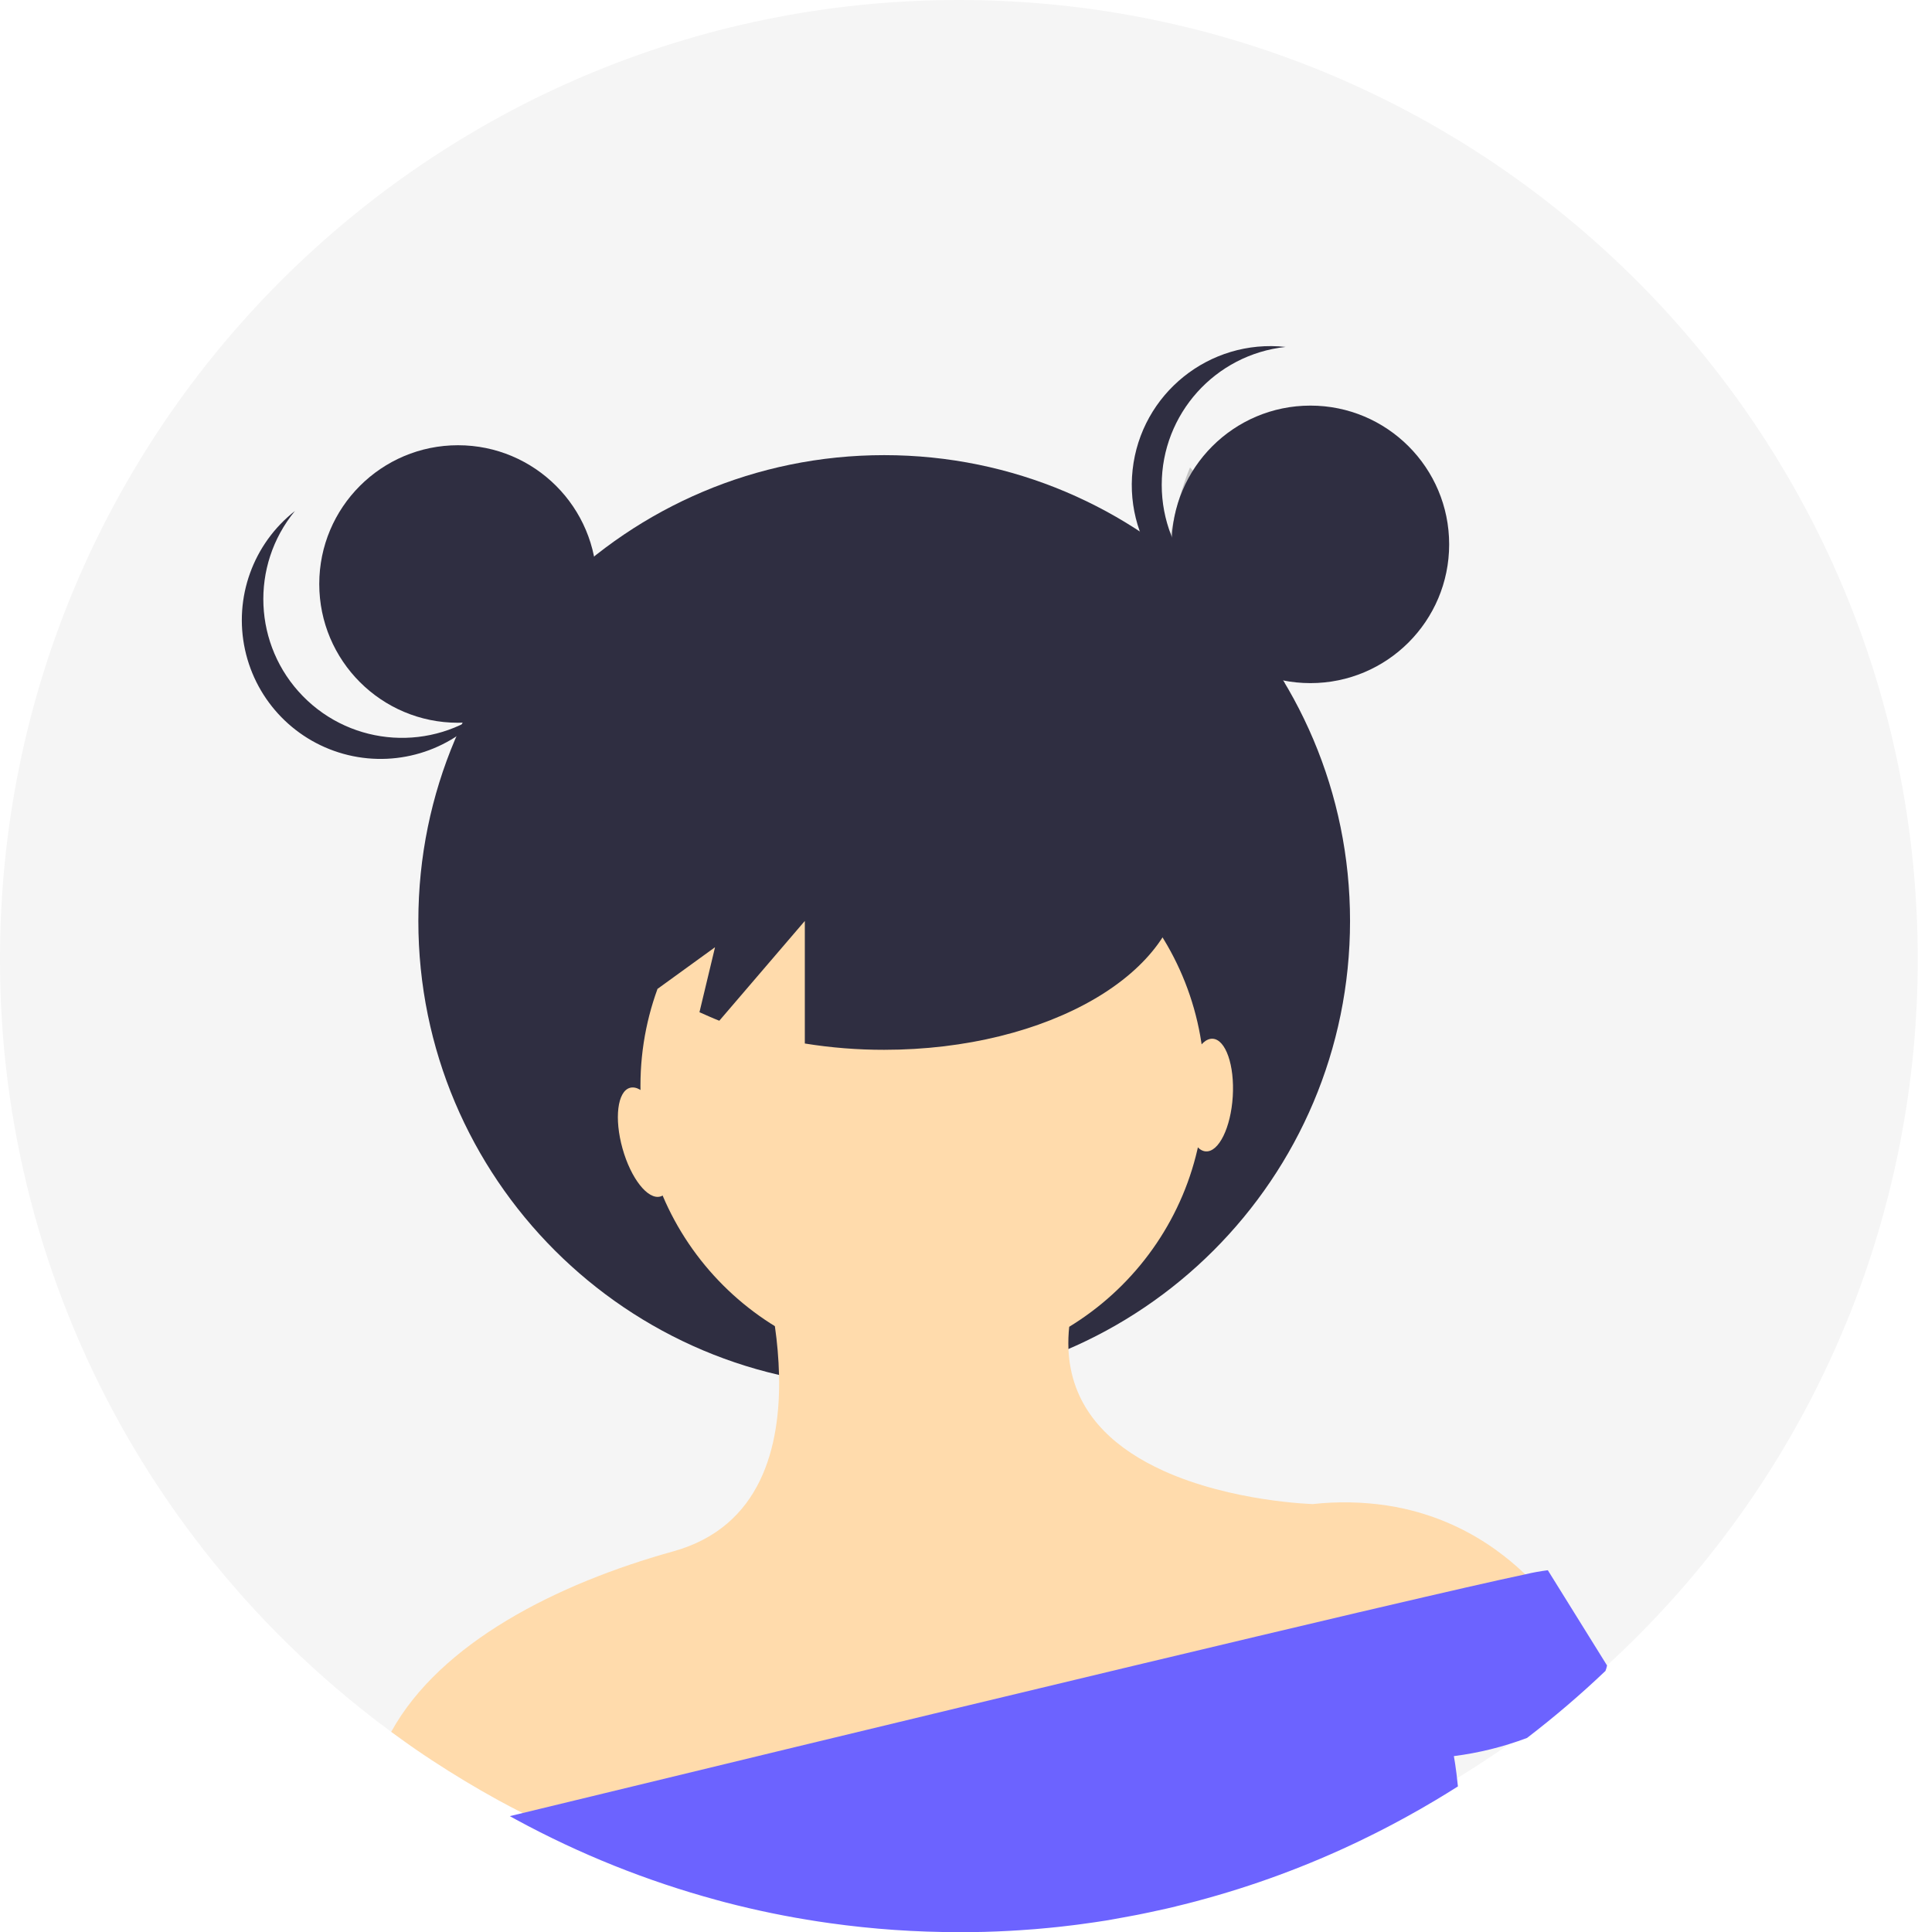
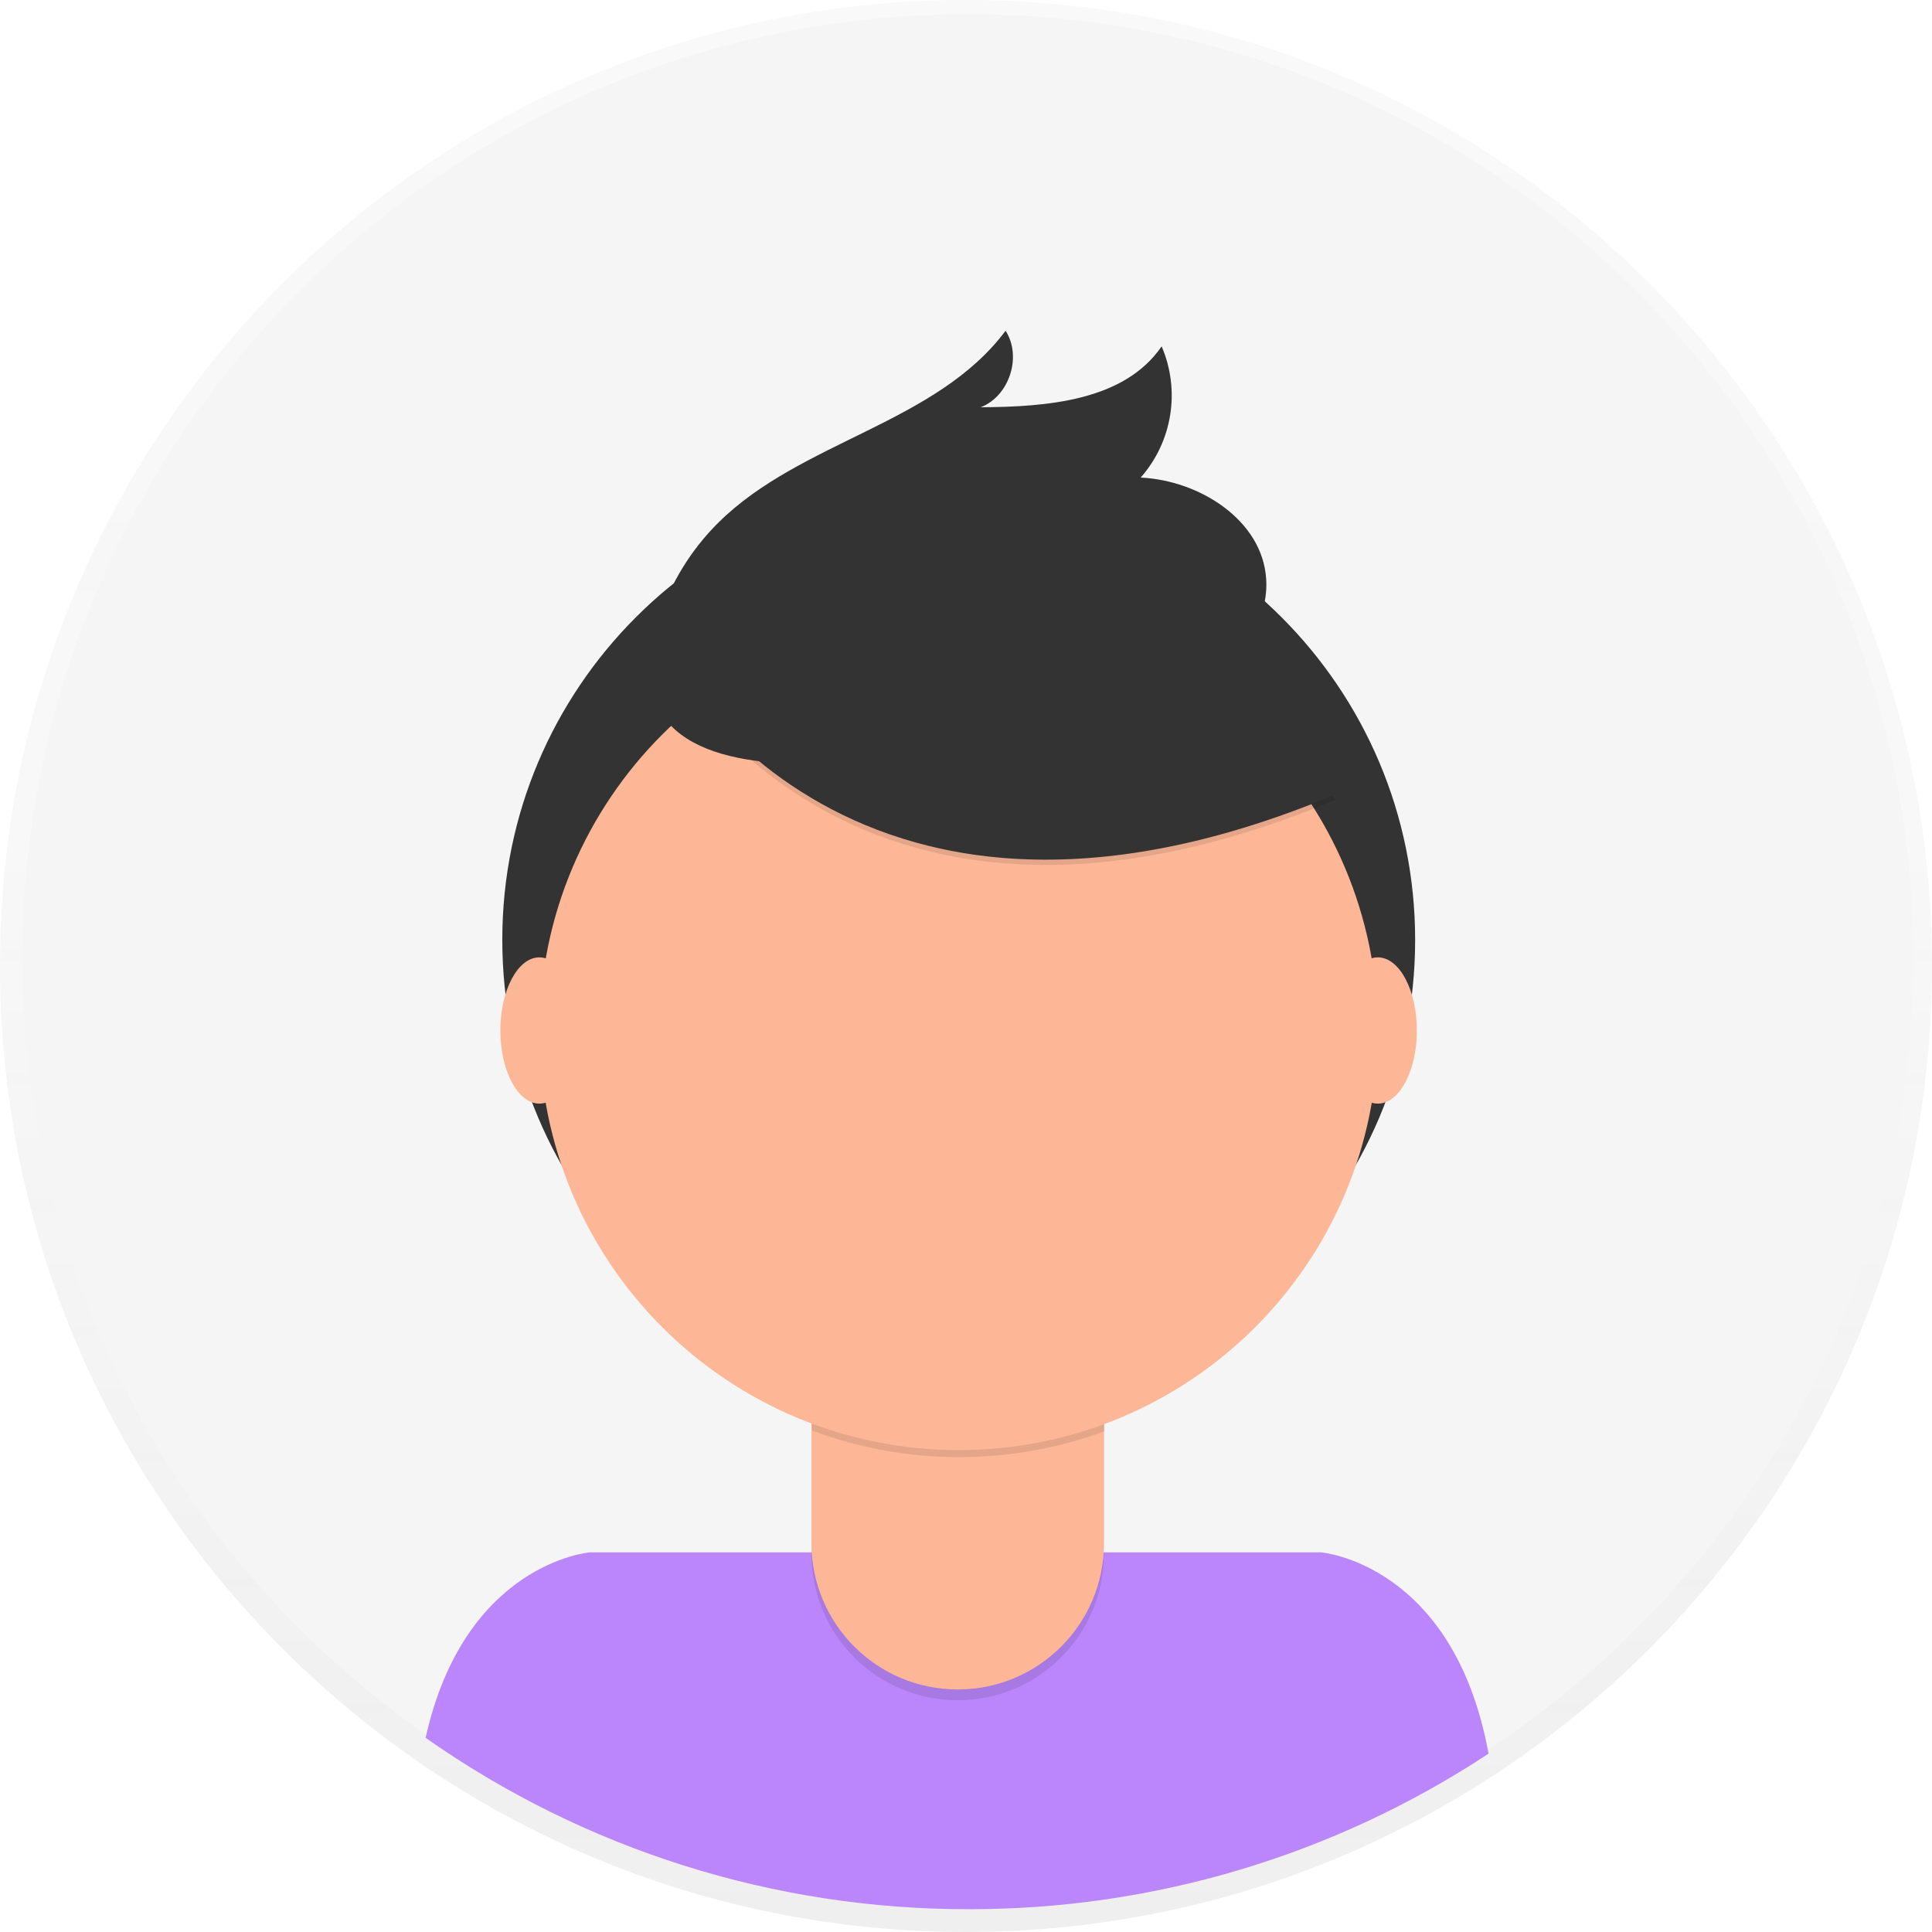
- <svg xmlns="http://www.w3.org/2000/svg" id="f36e36b5-a914-4189-a8f7-2c7091a7d461" viewBox="0 0 676 681">
+ <svg xmlns="http://www.w3.org/2000/svg" id="457bf273-24a3-4fd8-a857-e9b918267d6a" width="698" height="698" data-name="Layer 1" viewBox="0 0 698 698">
  <defs>
-     <style>.cls-1{fill:#f5f5f5}.cls-2{opacity:.2;isolation:isolate}.cls-3{fill:#2f2e41}.cls-4{fill:#ffdbac}.cls-5{fill:#6c63ff}</style>
+     <linearGradient id="b247946c-c62f-4d08-994a-4c3d64e1e98f" x1="349" x2="349" y1="698" gradientUnits="userSpaceOnUse">
+       <stop offset="0" stop-color="gray" stop-opacity=".25" />
+       <stop offset=".54" stop-color="gray" stop-opacity=".12" />
+       <stop offset="1" stop-color="gray" stop-opacity=".1" />
+     </linearGradient>
  </defs>
-   <path d="M676,338a337.1,337.1,0,0,1-24.55,126.7l-.11.26h0a336.44,336.44,0,0,1-42.79,75.64q-5.06,6.75-10.43,13.22c-1.31,1.58-2.64,3.15-4,4.7q-10.27,11.93-21.62,22.85-2.64,2.55-5.34,5l-1.26,1.16a337.46,337.46,0,0,1-27.65,22.7q-9.67,7.15-19.86,13.59-2.24,1.43-4.5,2.8-3.93,2.4-7.93,4.69-5.22,3-10.57,5.81c-1.44.77-2.89,1.51-4.34,2.25-2.12,1.09-4.25,2.14-6.4,3.17l-1.11.53c-1.4.68-2.82,1.34-4.24,2a335.26,335.26,0,0,1-57.46,20.39l-.32.08c-1.29.33-2.59.65-3.89,1-1,.24-2,.47-2.93.69a2.22,2.22,0,0,1-.37.09c-2,.47-4,.92-6.05,1.33l-3.42.71c-.69.15-1.39.28-2.08.41l-2.6.5c-.48.1-1,.18-1.45.26l-3.29.59c-1.86.32-3.74.63-5.61.91-1.36.21-2.71.41-4.07.6-1.6.23-3.2.44-4.81.64-.44.07-.88.12-1.32.17l-1.71.21c-1.15.14-2.3.27-3.46.39l-1.79.19-3.42.33c-1.47.14-2.94.26-4.42.38-1.8.14-3.59.27-5.4.38l-3.49.2c-3,.16-6,.27-9,.35-1.49,0-3,.07-4.49.09h0c-1.49,0-3,0-4.49,0a338.63,338.63,0,0,1-45.45-3q-16.57-2.22-32.62-6l-1.28-.31c-1.08-.25-2.15-.52-3.22-.79l-2.84-.74A335.16,335.16,0,0,1,182,637.91l-.34-.18c-.65-.34-1.29-.67-1.93-1q-2.11-1.11-4.21-2.26-11.92-6.56-23.24-14-2.91-1.9-5.76-3.87l-1.81-1.26L142.82,614q-2.48-1.76-4.92-3.55-10.12-7.44-19.65-15.61A339.54,339.54,0,0,1,59.09,529q-8.78-12.78-16.38-26.38A336.38,336.38,0,0,1,0,338C0,151.33,151.33,0,338,0S676,151.33,676,338Z" class="cls-1" transform="translate(0)" />
-   <path d="M450.29,226.52c6.38,36-7.71,68.59-7.71,68.59s-24.43-25.76-30.81-61.76,7.71-68.59,7.71-68.59S443.91,190.52,450.29,226.52Z" class="cls-2" transform="translate(0)" />
-   <path d="M440,536.27l1.22.63C441.06,538.2,440.77,539,440,536.27Z" class="cls-3" transform="translate(0)" />
-   <path d="M441.57,536.69c0,.14,0,.29,0,.43l-.43-.22c0-.13,0-.27,0-.41C441.32,534.74,441.2,532.67,441.57,536.69Z" class="cls-3" transform="translate(0)" />
-   <circle cx="311.68" cy="324.64" r="164.21" class="cls-3" />
-   <circle cx="325.2" cy="382.71" r="99.44" class="cls-4" />
-   <path d="M552.27,573.31l-.12,0L529,578.89l-48.16,11.56L474.29,592,401.05,609.6l-6.22,1.5L217.14,653.74A332.62,332.62,0,0,1,182,637.91l-.34-.18c-.65-.34-1.29-.67-1.93-1q-2.11-1.11-4.21-2.26-11.92-6.56-23.24-14-2.91-1.9-5.76-3.87l-1.81-1.26L142.82,614q-2.48-1.76-4.92-3.55c17.26-31.37,58.36-52.22,99.46-63.63,31-8.62,37.84-36.95,37.25-62.16a147.44,147.44,0,0,0-1.46-17.18,167.67,167.67,0,0,0-6-26.74L366.64,444l10.26,23.64a53.76,53.76,0,0,0-.27,7.82c.78,19.39,12.75,31.93,27.52,40,1.92,1.05,3.89,2,5.89,2.94,24.22,11,52.73,11.76,52.73,11.76a101.73,101.73,0,0,1,26.09.49q3.15.48,6.12,1.15a88.07,88.07,0,0,1,32.11,14.37,91.49,91.49,0,0,1,10.41,8.63A82.47,82.47,0,0,1,552.27,573.31Z" class="cls-4" transform="translate(0)" />
-   <path d="M566.49,587.06a11.61,11.61,0,0,1-.56,1.91,340.72,340.72,0,0,1-27.65,23.63A114,114,0,0,1,512.49,619s.75,3.91,1.43,10.68q-3.93,2.49-7.93,4.88-5.22,3.12-10.57,6.05c-1.44.8-2.89,1.57-4.34,2.34-2.12,1.13-4.25,2.22-6.4,3.3l-1.11.55c-1.4.71-2.82,1.39-4.24,2.08a326.06,326.06,0,0,1-57.46,21.22l-.32.09c-1.29.34-2.59.67-3.89,1-1,.25-2,.49-2.93.72l-.37.1c-2,.49-4,.95-6.05,1.38l-3.42.74c-.69.16-1.39.29-2.08.43l-2.6.52c-.48.1-1,.18-1.45.27l-3.29.61c-1.86.33-3.74.66-5.61,1-1.36.22-2.71.43-4.07.62-1.6.24-3.2.46-4.81.67l-1.32.18-1.71.21c-1.15.15-2.3.29-3.46.41l-1.79.2c-1.14.12-2.28.24-3.42.34-1.47.15-2.94.27-4.42.4-1.8.14-3.59.28-5.4.39-1.16.08-2.32.15-3.49.21-3,.17-6,.28-9,.37-1.49,0-3,.07-4.49.09h0c-1.49,0-3,0-4.49,0a326.06,326.06,0,0,1-45.45-3.16,321.07,321.07,0,0,1-32.62-6.27l-1.28-.32c-1.08-.26-2.15-.54-3.22-.82l-2.84-.77a328.19,328.19,0,0,1-70.6-28.3l-.34-.19-1.93-1.06c54.89-13.31,141.63-34.31,216.9-52.29l6.29-1.5c27.8-6.64,53.84-12.82,75.87-18l6.7-1.56c23.67-5.53,42-9.74,52-11.84a77.63,77.63,0,0,1,8.14-1.49L566.45,587Z" class="cls-5" transform="translate(0)" />
-   <circle cx="161.45" cy="205.85" r="48.91" class="cls-3" />
-   <circle cx="461.92" cy="191.88" r="48.91" class="cls-3" />
-   <path d="M409.51,170.91a48.91,48.91,0,0,1,43.67-48.62,48.91,48.91,0,0,0-10.62,97.25,49.61,49.61,0,0,0,10.62,0A48.91,48.91,0,0,1,409.51,170.91Z" class="cls-3" transform="translate(0)" />
-   <path d="M106.8,245.42a48.91,48.91,0,0,1-2.84-65.3A48.91,48.91,0,1,0,172,249.58,48.9,48.9,0,0,1,106.8,245.42Z" class="cls-3" transform="translate(0)" />
-   <path d="M311.68,247.78c-57.88,0-104.81,27.37-104.81,61.14,0,15.11,9.43,28.92,25,39.58l20.18-14.62-5.49,22.91c2.28,1,4.6,2.07,7,3l30.14-35.17v43.2a174.51,174.51,0,0,0,27.95,2.22c57.89,0,104.82-27.37,104.82-61.14S369.57,247.78,311.68,247.78Z" class="cls-3" transform="translate(0)" />
-   <path d="M413,191.88s-7.59,34.93,39.88,48.91Z" class="cls-3" transform="translate(0)" />
-   <path d="M206.87,198.24s17.47,39.06-34.94,56.52Z" class="cls-3" transform="translate(0)" />
-   <ellipse cx="227.41" cy="402.6" class="cls-4" rx="8.29" ry="19.89" transform="translate(-100.11 76.21) rotate(-15.64)" />
-   <ellipse cx="426.3" cy="386.03" class="cls-4" rx="19.89" ry="8.29" transform="translate(14.8 787.79) rotate(-86.48)" />
+   <g opacity=".5">
+     <circle cx="349" cy="349" r="349" fill="url(#b247946c-c62f-4d08-994a-4c3d64e1e98f)" />
+   </g>
+   <circle cx="349.68" cy="346.77" r="341.64" fill="#f5f5f5" />
+   <path fill="#bb86fc" d="M601,790.76a340,340,0,0,0,187.79-56.2c-12.59-68.8-60.5-72.72-60.5-72.72H464.09s-45.21,3.71-59.33,67A340.07,340.07,0,0,0,601,790.76Z" transform="translate(-251 -101)" />
+   <circle cx="346.37" cy="339.57" r="164.9" fill="#333" />
+   <path d="M293.15,476.92H398.81a0,0,0,0,1,0,0v84.53A52.83,52.83,0,0,1,346,614.28h0a52.83,52.83,0,0,1-52.83-52.83V476.92a0,0,0,0,1,0,0Z" opacity=".1" />
+   <path fill="#fdb797" d="M296.5,473h99a3.35,3.35,0,0,1,3.35,3.35v81.18A52.83,52.83,0,0,1,346,610.37h0a52.83,52.83,0,0,1-52.83-52.83V476.35A3.35,3.35,0,0,1,296.5,473Z" />
+   <path d="M544.34,617.82a152.07,152.07,0,0,0,105.66.29v-13H544.34Z" opacity=".1" transform="translate(-251 -101)" />
+   <circle cx="346.37" cy="372.44" r="151.45" fill="#fdb797" />
+   <path d="M489.49,335.68S553.32,465.24,733.37,390l-41.92-65.73-74.31-26.67Z" opacity=".1" transform="translate(-251 -101)" />
+   <path fill="#333" d="M489.49,333.78s63.83,129.56,243.88,54.3l-41.92-65.73-74.31-26.67Z" transform="translate(-251 -101)" />
+   <path fill="#333" d="M488.93,325a87.49,87.49,0,0,1,21.69-35.27c29.79-29.45,78.63-35.66,103.68-69.24,6,9.32,1.36,23.65-9,27.65,24-.16,51.81-2.26,65.38-22a44.89,44.89,0,0,1-7.57,47.4c21.27,1,44,15.4,45.34,36.65.92,14.16-8,27.56-19.59,35.68s-25.71,11.85-39.56,14.9C608.86,369.7,462.54,407.07,488.93,325Z" transform="translate(-251 -101)" />
+   <ellipse cx="194.86" cy="372.3" fill="#fdb797" rx="14.09" ry="26.42" />
+   <ellipse cx="497.8" cy="372.3" fill="#fdb797" rx="14.09" ry="26.42" />
</svg>
